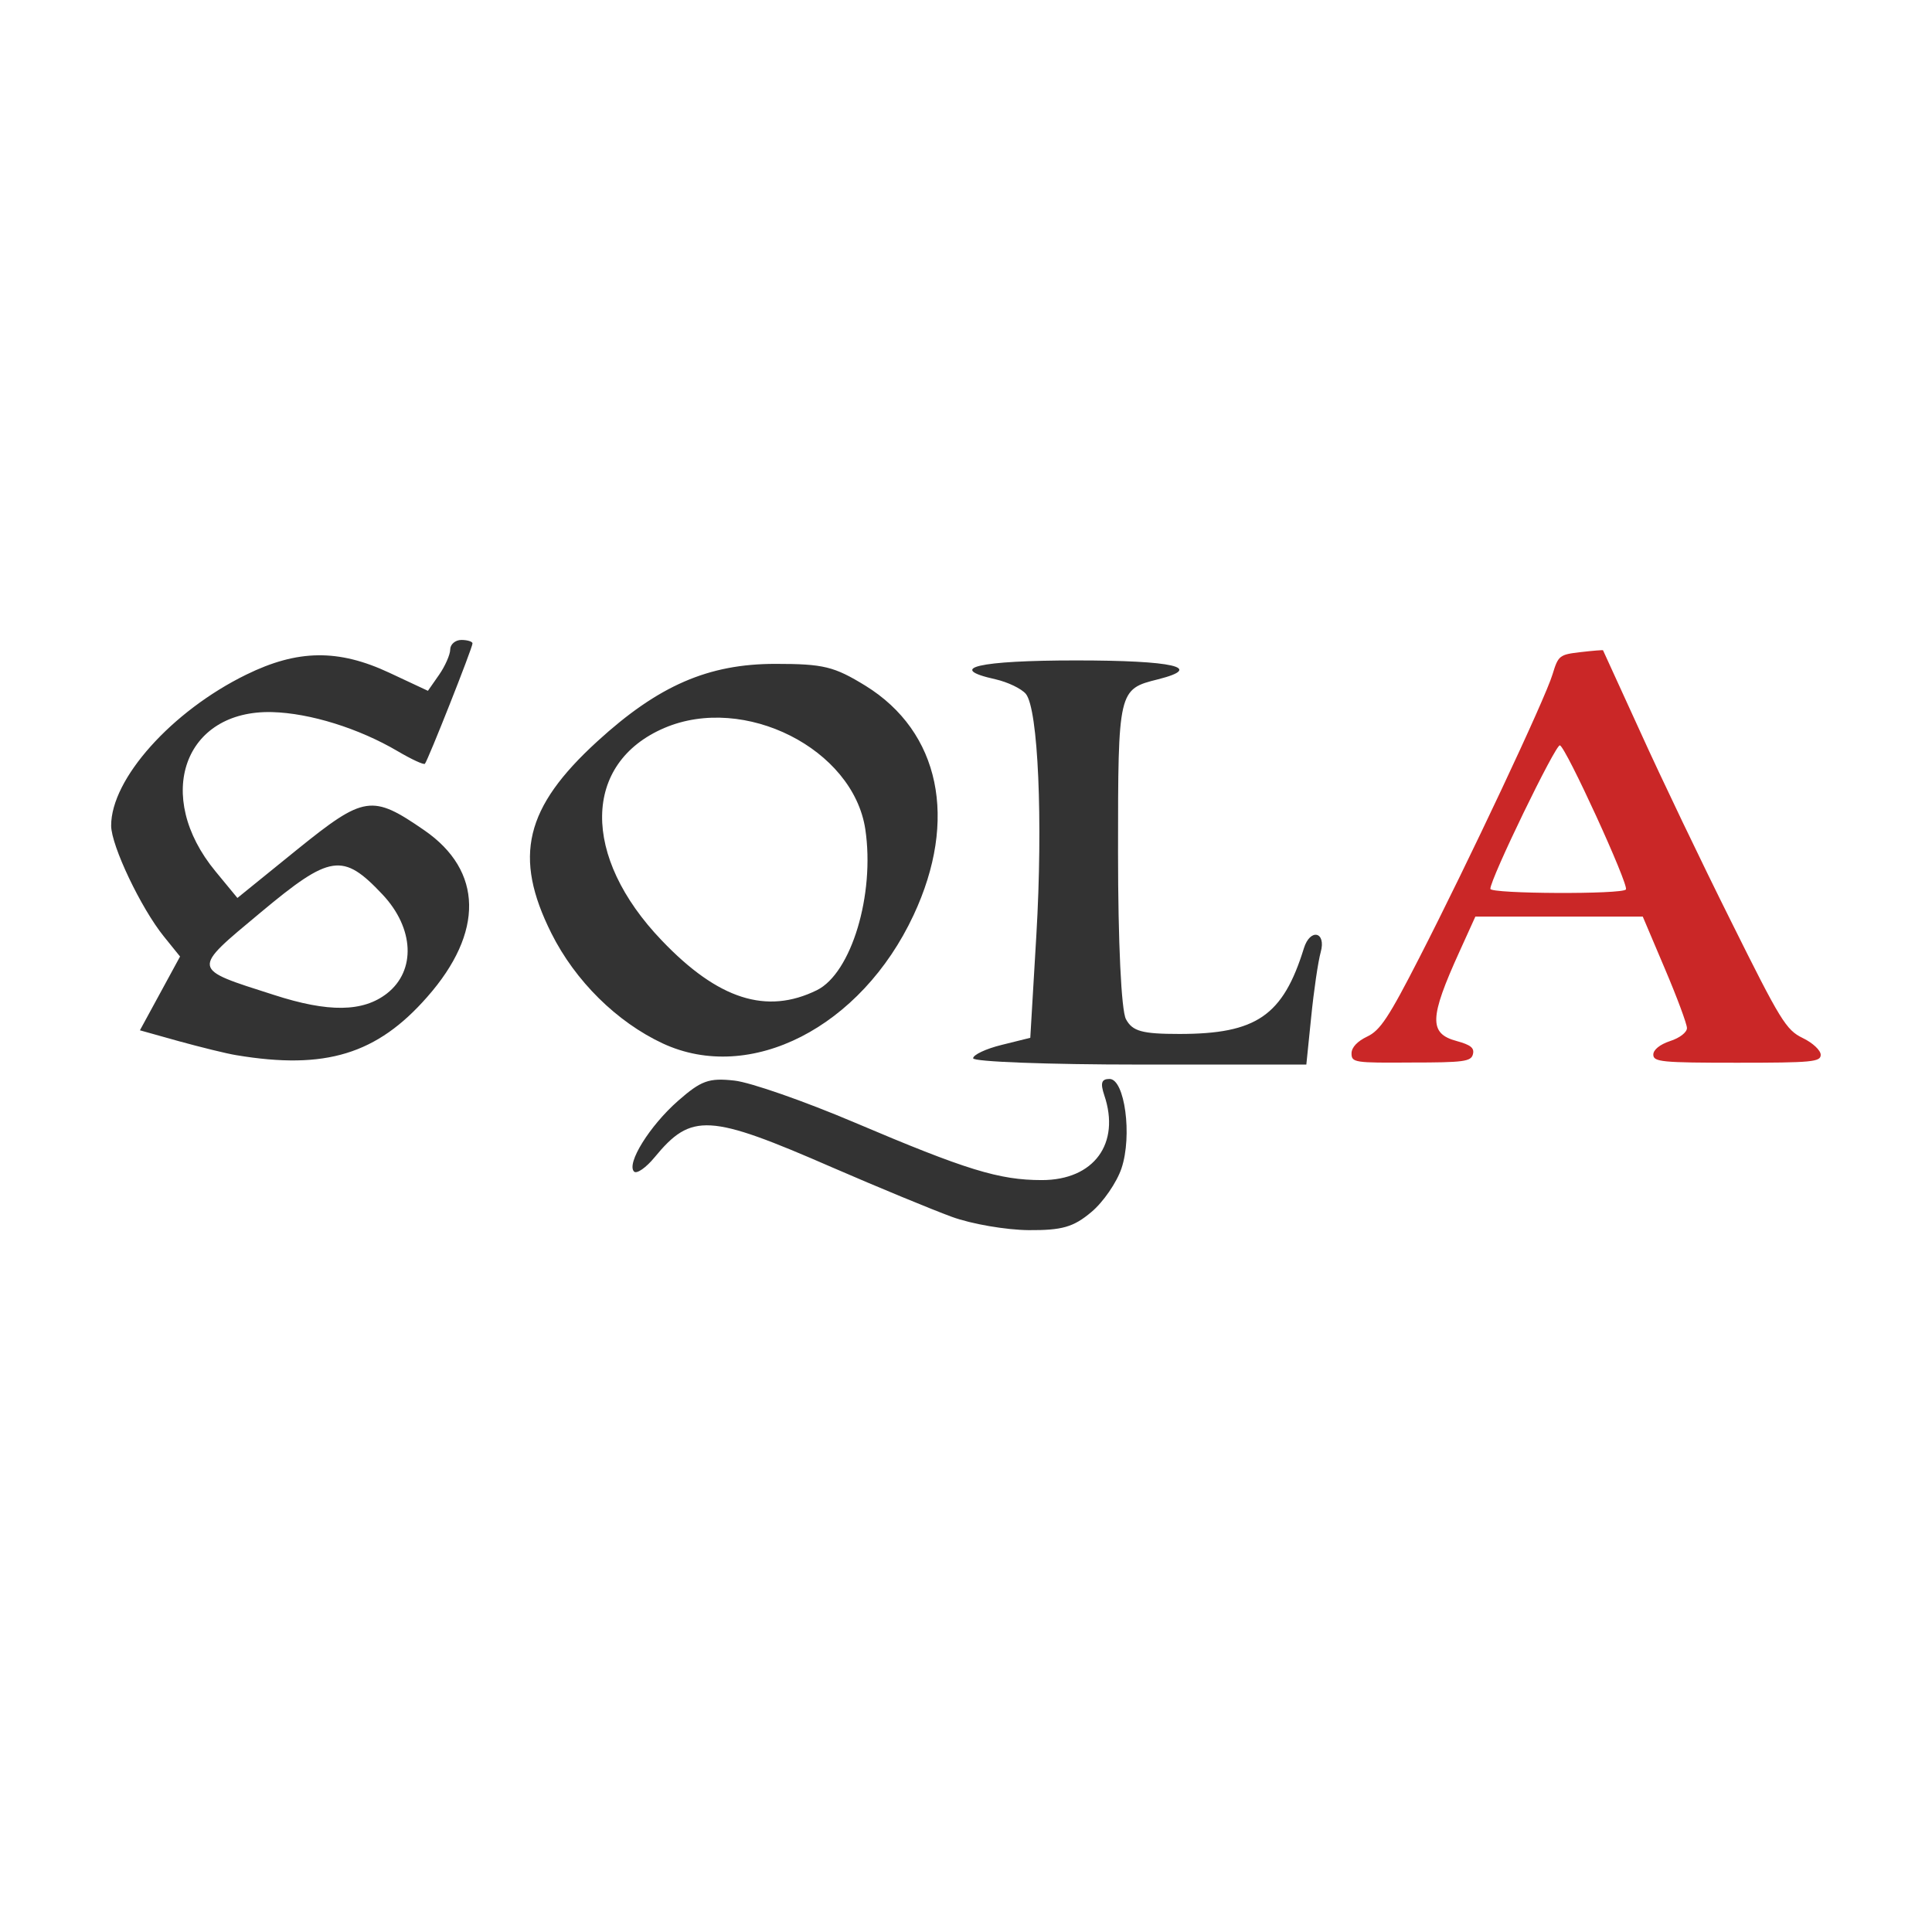
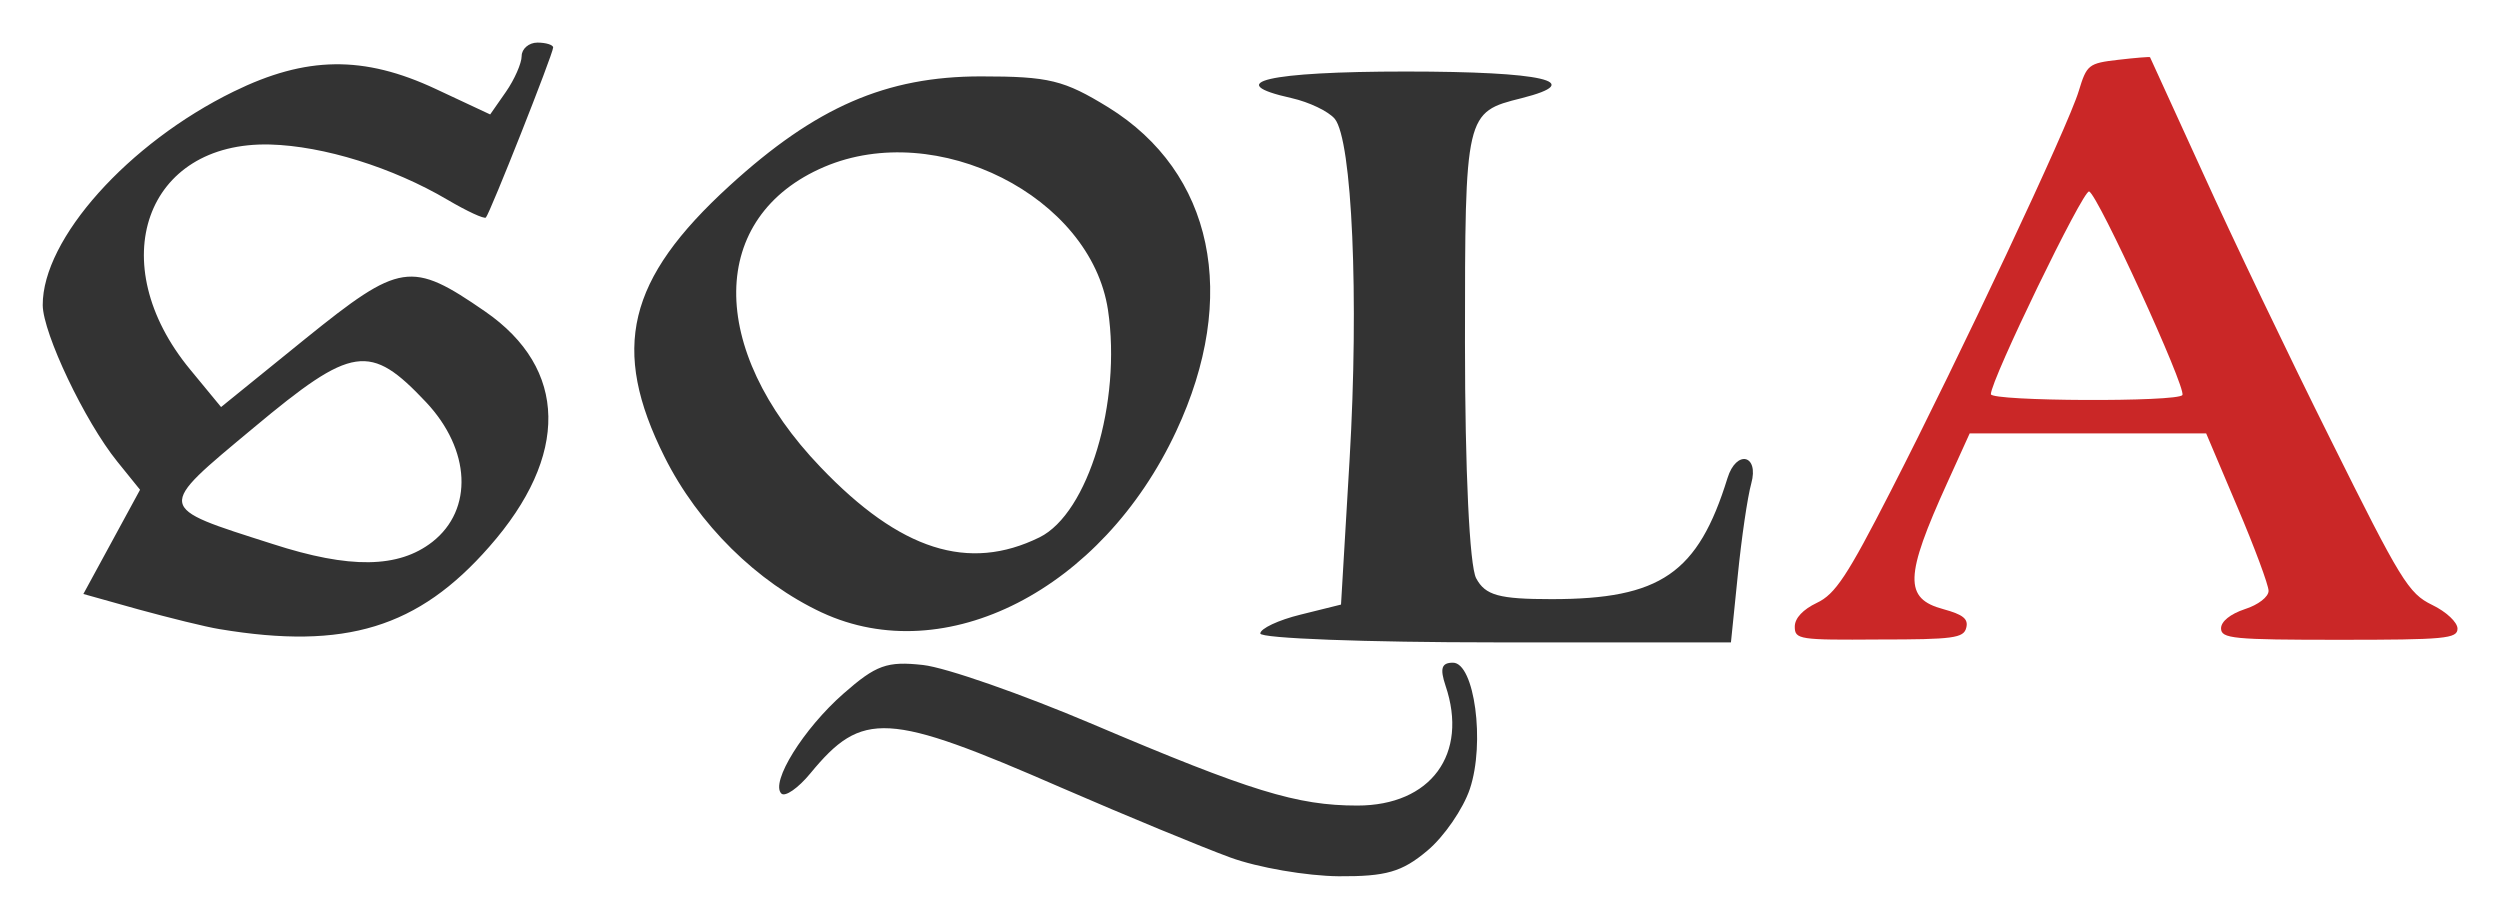
- <svg xmlns="http://www.w3.org/2000/svg" viewBox="0 0 128 128">
+ <svg xmlns="http://www.w3.org/2000/svg" width="117.26" height="43.1" viewBox="5.36 40.4 117.26 43.1">
  <path fill="#333" d="M15.676 69.912c-.671-.107-2.39-.537-3.813-.926L9.27 68.26l1.33-2.444 1.329-2.444-1.074-1.33c-1.518-1.88-3.478-6.002-3.491-7.33-.014-3.103 4.014-7.601 8.956-10.018 3.397-1.665 6.096-1.705 9.48-.12l2.551 1.194.739-1.06c.402-.578.738-1.343.738-1.679s.336-.631.739-.631.738.107.738.228c0 .296-2.967 7.788-3.155 7.976-.081.08-.887-.295-1.8-.832-2.578-1.518-5.814-2.525-8.325-2.592-5.841-.148-7.869 5.56-3.746 10.554l1.45 1.76 3.961-3.21c4.445-3.585 4.955-3.666 8.42-1.275 3.893 2.685 3.96 6.767.2 11.037-3.33 3.8-6.753 4.848-12.635 3.867zm9.964-4.095c1.933-1.517 1.799-4.324-.296-6.553-2.632-2.793-3.45-2.672-8.083 1.195-4.606 3.84-4.633 3.693.873 5.452 3.638 1.181 5.921 1.141 7.506-.094zM63.05 80.614c-1.317-.483-4.862-1.947-7.896-3.263-8.191-3.572-9.346-3.639-11.79-.671-.564.685-1.181 1.114-1.356.94-.524-.524 1.034-3.035 2.914-4.686 1.53-1.343 2.04-1.531 3.733-1.343 1.074.12 4.646 1.37 7.935 2.766 7.426 3.155 9.601 3.827 12.435 3.827 3.45 0 5.223-2.417 4.135-5.626-.268-.806-.188-1.075.35-1.075 1.006 0 1.517 3.76.792 5.922-.31.926-1.209 2.242-2.001 2.9-1.182.994-1.934 1.209-4.15 1.195-1.49-.013-3.786-.402-5.102-.886zm-19.135-11.48c-3.048-1.424-5.801-4.136-7.386-7.305-2.537-5.076-1.759-8.325 3.049-12.716 4.041-3.693 7.345-5.13 11.79-5.13 3.208 0 3.893.175 5.974 1.45 4.928 3.049 6.15 8.863 3.183 15.2-3.478 7.44-10.823 11.186-16.61 8.5zm10.205-3.532c2.282-1.128 3.854-6.338 3.209-10.662-.806-5.33-8.016-8.97-13.307-6.713-5.438 2.323-5.519 8.513-.174 14.085 3.732 3.908 6.942 4.928 10.272 3.29zM64.473 70.114c0-.229.845-.631 1.893-.887l1.893-.47.403-6.82c.443-7.547.12-14.973-.698-15.966-.296-.35-1.195-.78-2.014-.967-3.33-.739-1.115-1.249 5.344-1.249 6.459 0 8.513.47 5.438 1.249-2.645.658-2.659.698-2.659 11.467 0 5.975.215 10.474.524 11.051.43.806 1.074.98 3.545.98 5.102 0 6.861-1.208 8.245-5.68.416-1.342 1.49-1.1 1.114.256-.175.63-.456 2.55-.631 4.296l-.322 3.156H75.51c-6.07 0-11.037-.188-11.037-.416z" />
  <path fill="#ca2727" d="M89.542 69.791c0-.402.39-.805 1.034-1.114.86-.403 1.423-1.249 3.464-5.237 3.236-6.31 8.339-17.147 8.822-18.772.376-1.235.457-1.302 1.853-1.463.806-.094 1.477-.148 1.49-.121.014.027 1.129 2.47 2.485 5.438 1.343 2.967 4.042 8.607 6.002 12.528 3.277 6.593 3.64 7.184 4.74 7.72.672.323 1.195.82 1.195 1.115 0 .47-.577.524-5.545.524-4.982 0-5.546-.054-5.546-.537 0-.322.43-.671 1.114-.9.632-.201 1.115-.577 1.115-.859 0-.269-.658-2.041-1.464-3.934l-1.463-3.451H97.746l-1.06 2.336c-1.988 4.378-2.028 5.412-.175 5.908.927.255 1.182.457 1.074.873-.12.484-.604.55-4.095.55-3.747.028-3.948 0-3.948-.604zm18.181-10.863c.188-.335-3.988-9.453-4.377-9.547-.282-.08-4.606 8.836-4.606 9.507 0 .336 8.782.376 8.983.04z" />
</svg>
